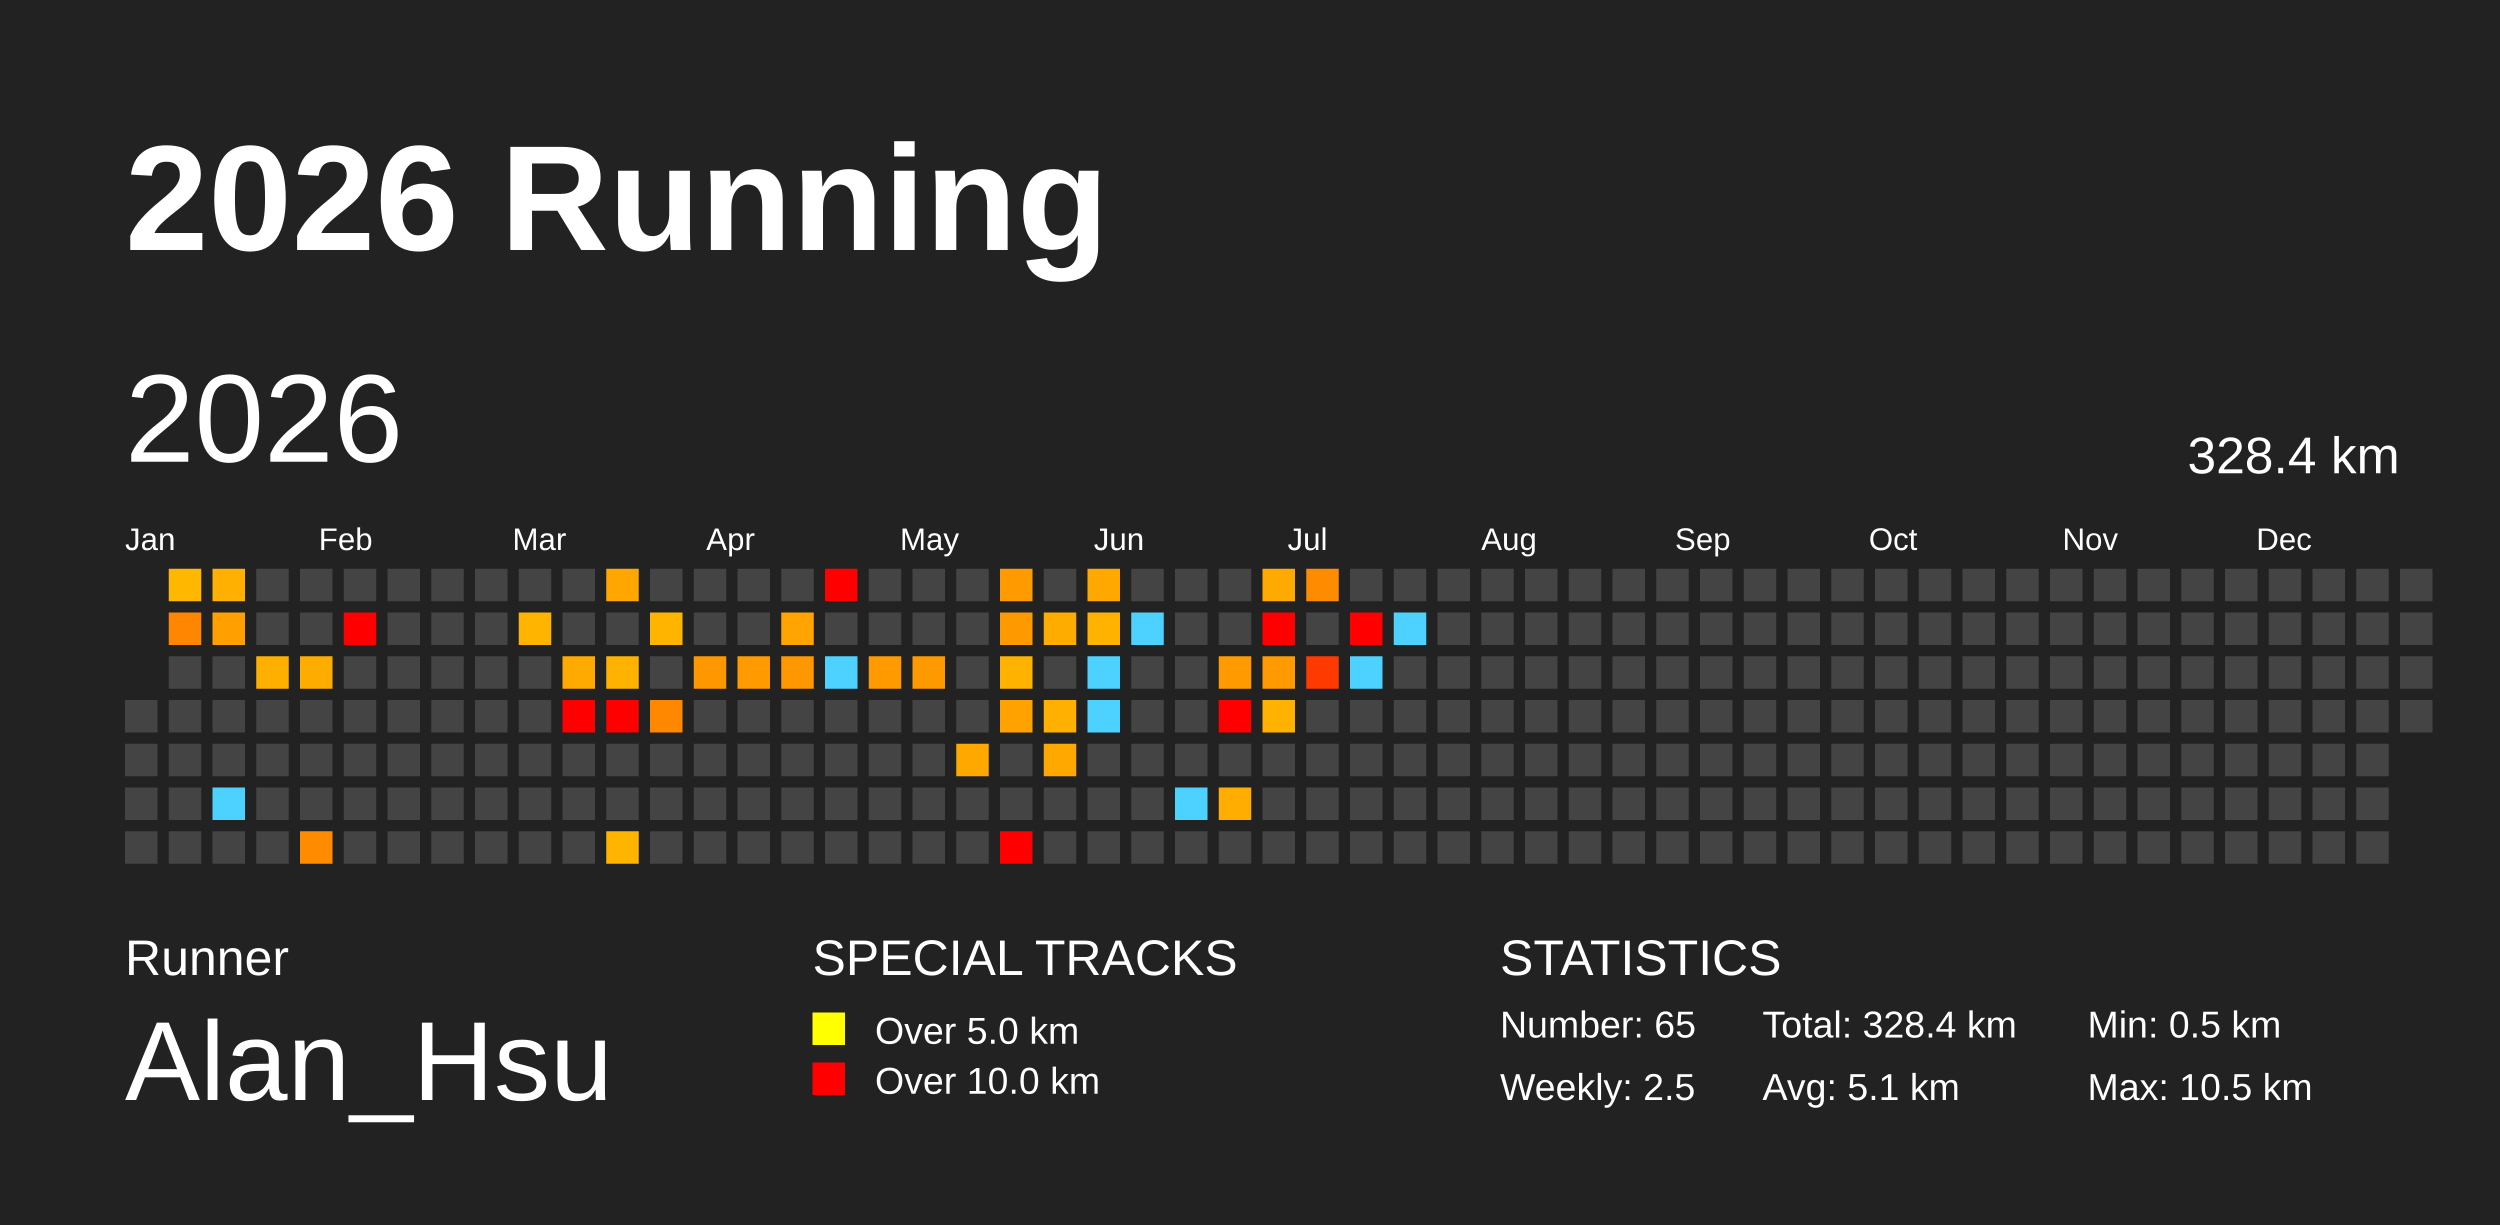
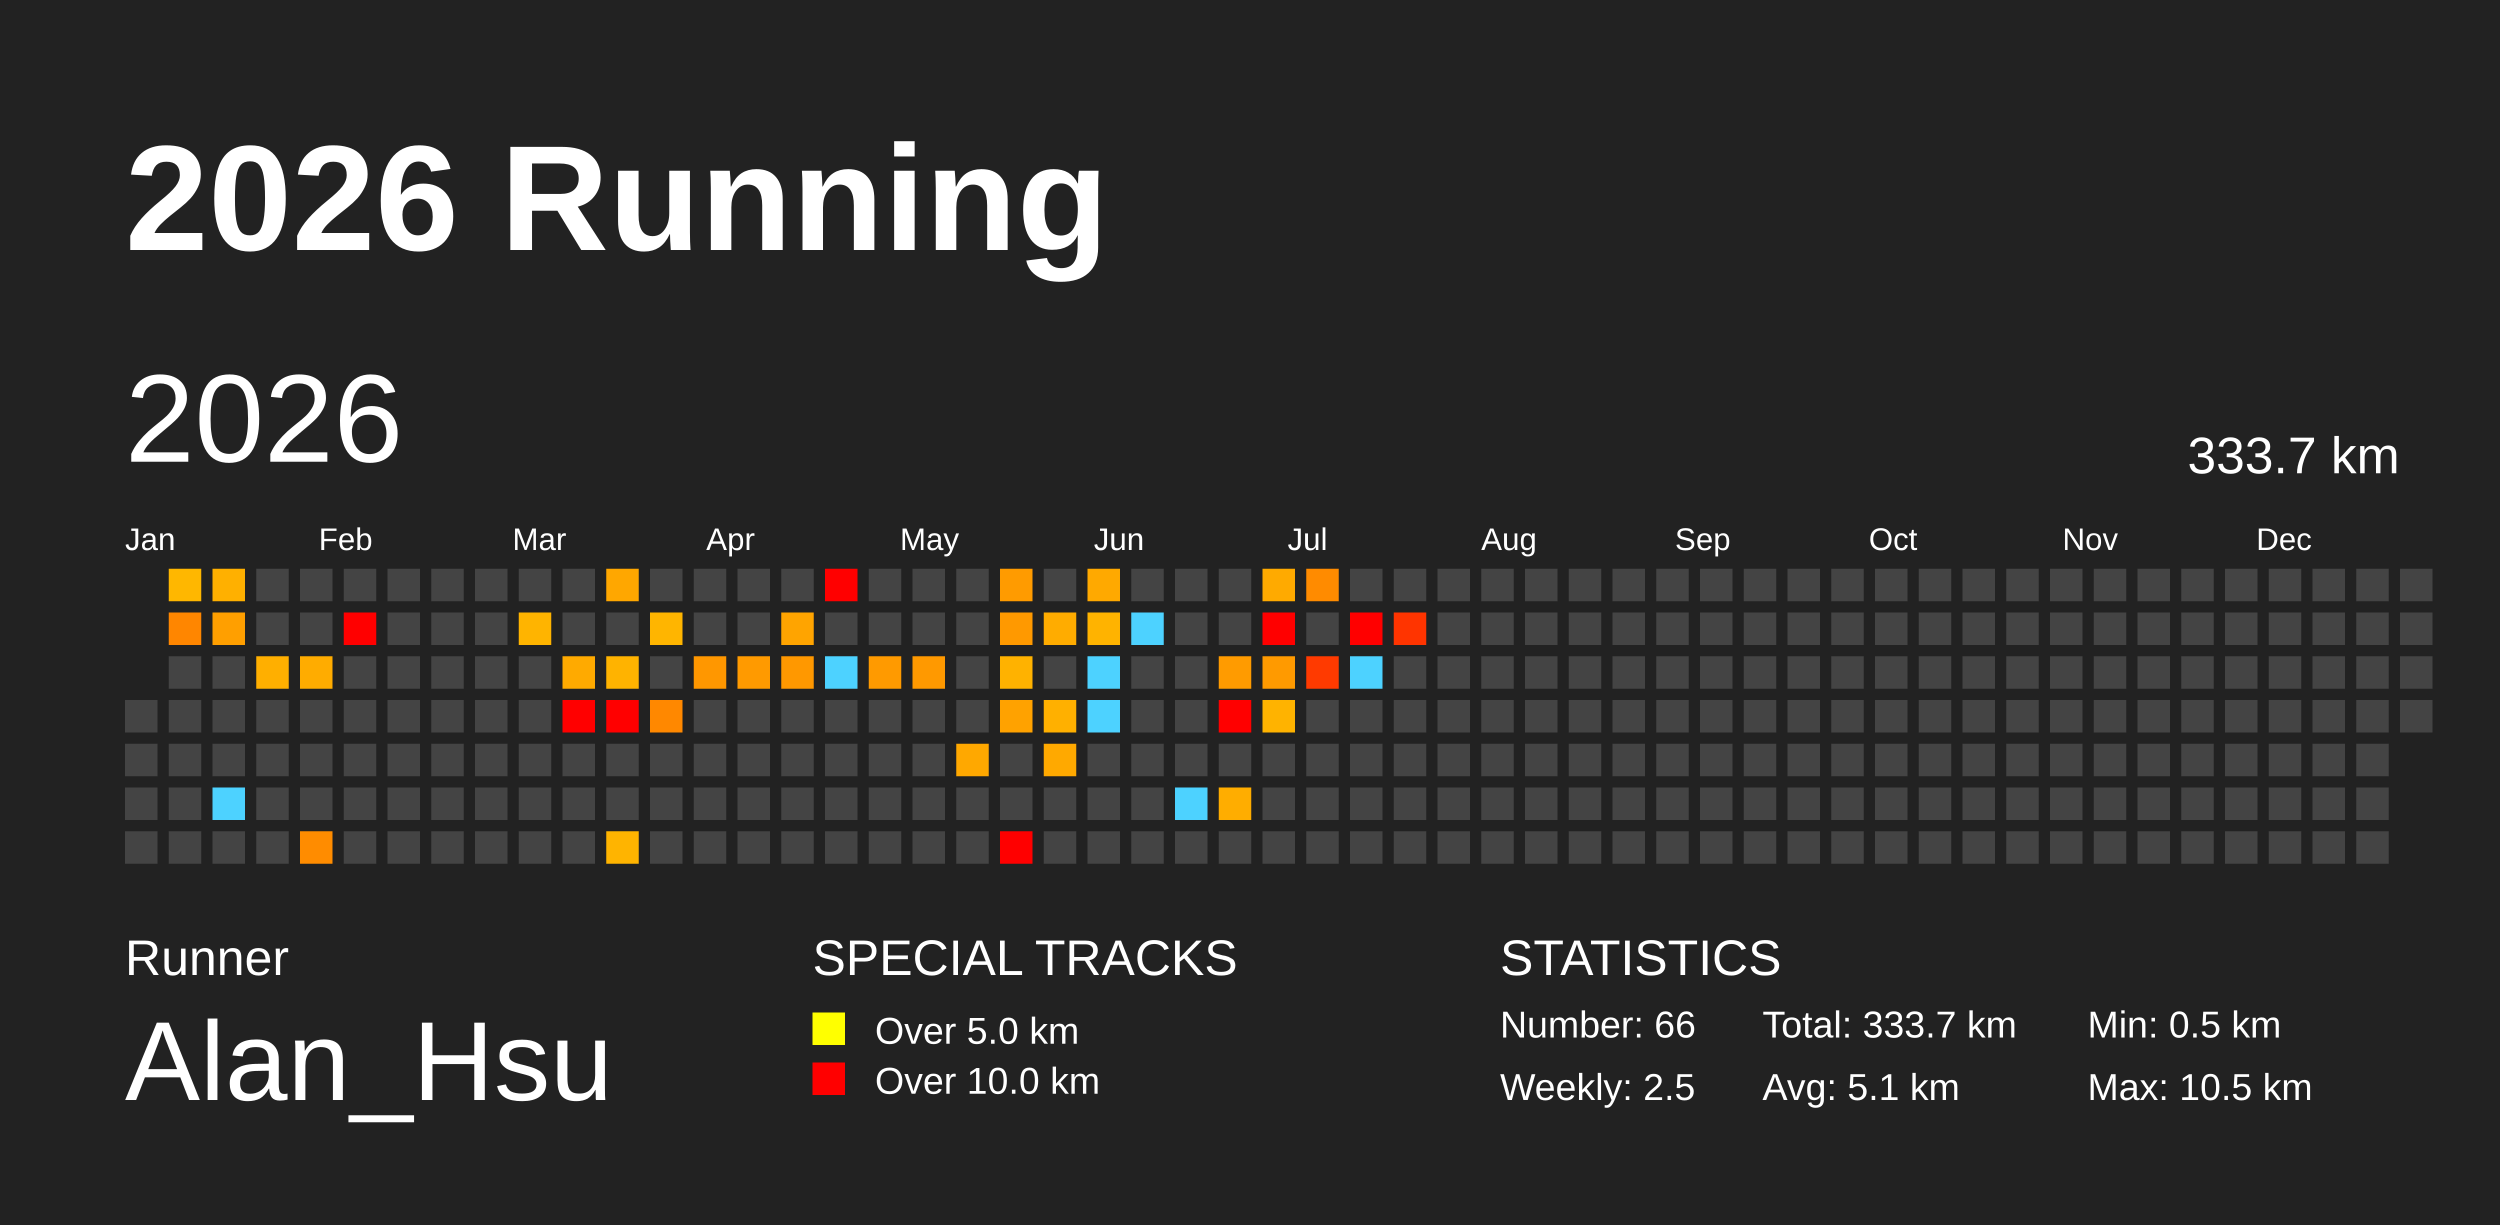
<svg xmlns="http://www.w3.org/2000/svg" baseProfile="full" height="98mm" version="1.1" viewBox="0,0,200,98" width="200mm">
  <defs />
  <rect fill="#222222" height="98" width="200" x="0" y="0" />
  <text fill="#FFFFFF" style="font-size:12px; font-family:Arial; font-weight:bold;" x="10" y="20">2026 Running</text>
  <text fill="#FFFFFF" style="font-size:4px; font-family:Arial" x="10" y="78">Runner</text>
  <text fill="#FFFFFF" style="font-size:9px; font-family:Arial" x="10" y="88">Alan_Hsu</text>
  <text fill="#FFFFFF" style="font-size:4px; font-family:Arial" x="65" y="78">SPECIAL TRACKS</text>
  <rect fill="yellow" height="2.6" width="2.6" x="65" y="81" />
  <text fill="#FFFFFF" style="font-size:3px; font-family:Arial" x="70" y="83.5">Over 5.0 km</text>
  <rect fill="red" height="2.6" width="2.6" x="65" y="85" />
  <text fill="#FFFFFF" style="font-size:3px; font-family:Arial" x="70" y="87.5">Over 10.0 km</text>
  <text fill="#FFFFFF" style="font-size:4px; font-family:Arial" x="120" y="78">STATISTICS</text>
-   <text fill="#FFFFFF" style="font-size:3px; font-family:Arial" x="120" y="83">Number: 65</text>
+   <text fill="#FFFFFF" style="font-size:3px; font-family:Arial" x="120" y="83">Number: 66</text>
  <text fill="#FFFFFF" style="font-size:3px; font-family:Arial" x="120" y="88">Weekly: 2.5</text>
-   <text fill="#FFFFFF" style="font-size:3px; font-family:Arial" x="141" y="83">Total: 328.4 km</text>
+   <text fill="#FFFFFF" style="font-size:3px; font-family:Arial" x="141" y="83">Total: 333.7 km</text>
  <text fill="#FFFFFF" style="font-size:3px; font-family:Arial" x="141" y="88">Avg: 5.1 km</text>
  <text fill="#FFFFFF" style="font-size:3px; font-family:Arial" x="167" y="83">Min: 0.5 km</text>
  <text fill="#FFFFFF" style="font-size:3px; font-family:Arial" x="167" y="88">Max: 10.5 km</text>
  <text dominant-baseline="hanging" fill="#FFFFFF" style="font-size:10.0px; font-family:Arial;" x="10" y="30">2026</text>
-   <text dominant-baseline="hanging" fill="#FFFFFF" style="font-size:4.125px; font-family:Arial;" x="175" y="35">328.4 km</text>
+   <text dominant-baseline="hanging" fill="#FFFFFF" style="font-size:4.125px; font-family:Arial;" x="175" y="35">333.7 km</text>
  <text fill="#FFFFFF" style="font-size:2.5px; font-family:Arial" x="10.0" y="44">Jan</text>
  <text fill="#FFFFFF" style="font-size:2.5px; font-family:Arial" x="25.5" y="44">Feb</text>
  <text fill="#FFFFFF" style="font-size:2.5px; font-family:Arial" x="41.0" y="44">Mar</text>
  <text fill="#FFFFFF" style="font-size:2.5px; font-family:Arial" x="56.5" y="44">Apr</text>
  <text fill="#FFFFFF" style="font-size:2.5px; font-family:Arial" x="72.0" y="44">May</text>
  <text fill="#FFFFFF" style="font-size:2.5px; font-family:Arial" x="87.5" y="44">Jun</text>
  <text fill="#FFFFFF" style="font-size:2.5px; font-family:Arial" x="103.0" y="44">Jul</text>
  <text fill="#FFFFFF" style="font-size:2.5px; font-family:Arial" x="118.5" y="44">Aug</text>
  <text fill="#FFFFFF" style="font-size:2.5px; font-family:Arial" x="134.0" y="44">Sep</text>
  <text fill="#FFFFFF" style="font-size:2.5px; font-family:Arial" x="149.5" y="44">Oct</text>
  <text fill="#FFFFFF" style="font-size:2.5px; font-family:Arial" x="165.0" y="44">Nov</text>
  <text fill="#FFFFFF" style="font-size:2.5px; font-family:Arial" x="180.5" y="44">Dec</text>
  <rect fill="#444444" height="2.6" width="2.6" x="10.0" y="56.0" />
  <rect fill="#444444" height="2.6" width="2.6" x="10.0" y="59.5" />
  <rect fill="#444444" height="2.6" width="2.6" x="10.0" y="63.0" />
  <rect fill="#444444" height="2.6" width="2.6" x="10.0" y="66.5" />
  <rect fill="#ffb700" height="2.6" width="2.6" x="13.5" y="45.5" />
  <rect fill="#ff8600" height="2.6" width="2.6" x="13.5" y="49.0" />
  <rect fill="#444444" height="2.6" width="2.6" x="13.5" y="52.5" />
  <rect fill="#444444" height="2.6" width="2.6" x="13.5" y="56.0" />
  <rect fill="#444444" height="2.6" width="2.6" x="13.5" y="59.5" />
  <rect fill="#444444" height="2.6" width="2.6" x="13.5" y="63.0" />
  <rect fill="#444444" height="2.6" width="2.6" x="13.5" y="66.5" />
  <rect fill="#ffb000" height="2.6" width="2.6" x="17.0" y="45.5" />
  <rect fill="#ff9f00" height="2.6" width="2.6" x="17.0" y="49.0" />
  <rect fill="#444444" height="2.6" width="2.6" x="17.0" y="52.5" />
  <rect fill="#444444" height="2.6" width="2.6" x="17.0" y="56.0" />
  <rect fill="#444444" height="2.6" width="2.6" x="17.0" y="59.5" />
  <rect fill="#4dd2ff" height="2.6" width="2.6" x="17.0" y="63.0" />
  <rect fill="#444444" height="2.6" width="2.6" x="17.0" y="66.5" />
  <rect fill="#444444" height="2.6" width="2.6" x="20.5" y="45.5" />
  <rect fill="#444444" height="2.6" width="2.6" x="20.5" y="49.0" />
  <rect fill="#ffaf00" height="2.6" width="2.6" x="20.5" y="52.5" />
  <rect fill="#444444" height="2.6" width="2.6" x="20.5" y="56.0" />
  <rect fill="#444444" height="2.6" width="2.6" x="20.5" y="59.5" />
  <rect fill="#444444" height="2.6" width="2.6" x="20.5" y="63.0" />
  <rect fill="#444444" height="2.6" width="2.6" x="20.5" y="66.5" />
  <rect fill="#444444" height="2.6" width="2.6" x="24.0" y="45.5" />
  <rect fill="#444444" height="2.6" width="2.6" x="24.0" y="49.0" />
  <rect fill="#ffac00" height="2.6" width="2.6" x="24.0" y="52.5" />
  <rect fill="#444444" height="2.6" width="2.6" x="24.0" y="56.0" />
  <rect fill="#444444" height="2.6" width="2.6" x="24.0" y="59.5" />
  <rect fill="#444444" height="2.6" width="2.6" x="24.0" y="63.0" />
  <rect fill="#ff8c00" height="2.6" width="2.6" x="24.0" y="66.5" />
  <rect fill="#444444" height="2.6" width="2.6" x="27.5" y="45.5" />
  <rect fill="red" height="2.6" width="2.6" x="27.5" y="49.0" />
  <rect fill="#444444" height="2.6" width="2.6" x="27.5" y="52.5" />
  <rect fill="#444444" height="2.6" width="2.6" x="27.5" y="56.0" />
  <rect fill="#444444" height="2.6" width="2.6" x="27.5" y="59.5" />
  <rect fill="#444444" height="2.6" width="2.6" x="27.5" y="63.0" />
  <rect fill="#444444" height="2.6" width="2.6" x="27.5" y="66.5" />
  <rect fill="#444444" height="2.6" width="2.6" x="31.0" y="45.5" />
  <rect fill="#444444" height="2.6" width="2.6" x="31.0" y="49.0" />
  <rect fill="#444444" height="2.6" width="2.6" x="31.0" y="52.5" />
  <rect fill="#444444" height="2.6" width="2.6" x="31.0" y="56.0" />
  <rect fill="#444444" height="2.6" width="2.6" x="31.0" y="59.5" />
  <rect fill="#444444" height="2.6" width="2.6" x="31.0" y="63.0" />
  <rect fill="#444444" height="2.6" width="2.6" x="31.0" y="66.5" />
  <rect fill="#444444" height="2.6" width="2.6" x="34.5" y="45.5" />
  <rect fill="#444444" height="2.6" width="2.6" x="34.5" y="49.0" />
  <rect fill="#444444" height="2.6" width="2.6" x="34.5" y="52.5" />
  <rect fill="#444444" height="2.6" width="2.6" x="34.5" y="56.0" />
  <rect fill="#444444" height="2.6" width="2.6" x="34.5" y="59.5" />
  <rect fill="#444444" height="2.6" width="2.6" x="34.5" y="63.0" />
  <rect fill="#444444" height="2.6" width="2.6" x="34.5" y="66.5" />
  <rect fill="#444444" height="2.6" width="2.6" x="38.0" y="45.5" />
  <rect fill="#444444" height="2.6" width="2.6" x="38.0" y="49.0" />
  <rect fill="#444444" height="2.6" width="2.6" x="38.0" y="52.5" />
  <rect fill="#444444" height="2.6" width="2.6" x="38.0" y="56.0" />
  <rect fill="#444444" height="2.6" width="2.6" x="38.0" y="59.5" />
  <rect fill="#444444" height="2.6" width="2.6" x="38.0" y="63.0" />
  <rect fill="#444444" height="2.6" width="2.6" x="38.0" y="66.5" />
  <rect fill="#444444" height="2.6" width="2.6" x="41.5" y="45.5" />
  <rect fill="#ffb400" height="2.6" width="2.6" x="41.5" y="49.0" />
  <rect fill="#444444" height="2.6" width="2.6" x="41.5" y="52.5" />
  <rect fill="#444444" height="2.6" width="2.6" x="41.5" y="56.0" />
  <rect fill="#444444" height="2.6" width="2.6" x="41.5" y="59.5" />
  <rect fill="#444444" height="2.6" width="2.6" x="41.5" y="63.0" />
  <rect fill="#444444" height="2.6" width="2.6" x="41.5" y="66.5" />
  <rect fill="#444444" height="2.6" width="2.6" x="45.0" y="45.5" />
  <rect fill="#444444" height="2.6" width="2.6" x="45.0" y="49.0" />
  <rect fill="#ffaa00" height="2.6" width="2.6" x="45.0" y="52.5" />
  <rect fill="red" height="2.6" width="2.6" x="45.0" y="56.0" />
  <rect fill="#444444" height="2.6" width="2.6" x="45.0" y="59.5" />
  <rect fill="#444444" height="2.6" width="2.6" x="45.0" y="63.0" />
  <rect fill="#444444" height="2.6" width="2.6" x="45.0" y="66.5" />
  <rect fill="#ffa700" height="2.6" width="2.6" x="48.5" y="45.5" />
  <rect fill="#444444" height="2.6" width="2.6" x="48.5" y="49.0" />
  <rect fill="#ffb300" height="2.6" width="2.6" x="48.5" y="52.5" />
  <rect fill="red" height="2.6" width="2.6" x="48.5" y="56.0" />
  <rect fill="#444444" height="2.6" width="2.6" x="48.5" y="59.5" />
  <rect fill="#444444" height="2.6" width="2.6" x="48.5" y="63.0" />
  <rect fill="#ffb400" height="2.6" width="2.6" x="48.5" y="66.5" />
  <rect fill="#444444" height="2.6" width="2.6" x="52.0" y="45.5" />
  <rect fill="#ffb500" height="2.6" width="2.6" x="52.0" y="49.0" />
  <rect fill="#444444" height="2.6" width="2.6" x="52.0" y="52.5" />
  <rect fill="#ff8800" height="2.6" width="2.6" x="52.0" y="56.0" />
  <rect fill="#444444" height="2.6" width="2.6" x="52.0" y="59.5" />
  <rect fill="#444444" height="2.6" width="2.6" x="52.0" y="63.0" />
  <rect fill="#444444" height="2.6" width="2.6" x="52.0" y="66.5" />
  <rect fill="#444444" height="2.6" width="2.6" x="55.5" y="45.5" />
  <rect fill="#444444" height="2.6" width="2.6" x="55.5" y="49.0" />
  <rect fill="#ff9700" height="2.6" width="2.6" x="55.5" y="52.5" />
  <rect fill="#444444" height="2.6" width="2.6" x="55.5" y="56.0" />
  <rect fill="#444444" height="2.6" width="2.6" x="55.5" y="59.5" />
  <rect fill="#444444" height="2.6" width="2.6" x="55.5" y="63.0" />
  <rect fill="#444444" height="2.6" width="2.6" x="55.5" y="66.5" />
  <rect fill="#444444" height="2.6" width="2.6" x="59.0" y="45.5" />
  <rect fill="#444444" height="2.6" width="2.6" x="59.0" y="49.0" />
  <rect fill="#ff9a00" height="2.6" width="2.6" x="59.0" y="52.5" />
  <rect fill="#444444" height="2.6" width="2.6" x="59.0" y="56.0" />
  <rect fill="#444444" height="2.6" width="2.6" x="59.0" y="59.5" />
  <rect fill="#444444" height="2.6" width="2.6" x="59.0" y="63.0" />
  <rect fill="#444444" height="2.6" width="2.6" x="59.0" y="66.5" />
  <rect fill="#444444" height="2.6" width="2.6" x="62.5" y="45.5" />
  <rect fill="#ffa400" height="2.6" width="2.6" x="62.5" y="49.0" />
  <rect fill="#ff9800" height="2.6" width="2.6" x="62.5" y="52.5" />
  <rect fill="#444444" height="2.6" width="2.6" x="62.5" y="56.0" />
  <rect fill="#444444" height="2.6" width="2.6" x="62.5" y="59.5" />
  <rect fill="#444444" height="2.6" width="2.6" x="62.5" y="63.0" />
  <rect fill="#444444" height="2.6" width="2.6" x="62.5" y="66.5" />
  <rect fill="red" height="2.6" width="2.6" x="66.0" y="45.5" />
  <rect fill="#444444" height="2.6" width="2.6" x="66.0" y="49.0" />
  <rect fill="#4dd2ff" height="2.6" width="2.6" x="66.0" y="52.5" />
  <rect fill="#444444" height="2.6" width="2.6" x="66.0" y="56.0" />
  <rect fill="#444444" height="2.6" width="2.6" x="66.0" y="59.5" />
  <rect fill="#444444" height="2.6" width="2.6" x="66.0" y="63.0" />
  <rect fill="#444444" height="2.6" width="2.6" x="66.0" y="66.5" />
  <rect fill="#444444" height="2.6" width="2.6" x="69.5" y="45.5" />
  <rect fill="#444444" height="2.6" width="2.6" x="69.5" y="49.0" />
  <rect fill="#ff9a00" height="2.6" width="2.6" x="69.5" y="52.5" />
  <rect fill="#444444" height="2.6" width="2.6" x="69.5" y="56.0" />
  <rect fill="#444444" height="2.6" width="2.6" x="69.5" y="59.5" />
  <rect fill="#444444" height="2.6" width="2.6" x="69.5" y="63.0" />
  <rect fill="#444444" height="2.6" width="2.6" x="69.5" y="66.5" />
  <rect fill="#444444" height="2.6" width="2.6" x="73.0" y="45.5" />
  <rect fill="#444444" height="2.6" width="2.6" x="73.0" y="49.0" />
  <rect fill="#ff9900" height="2.6" width="2.6" x="73.0" y="52.5" />
  <rect fill="#444444" height="2.6" width="2.6" x="73.0" y="56.0" />
  <rect fill="#444444" height="2.6" width="2.6" x="73.0" y="59.5" />
  <rect fill="#444444" height="2.6" width="2.6" x="73.0" y="63.0" />
  <rect fill="#444444" height="2.6" width="2.6" x="73.0" y="66.5" />
  <rect fill="#444444" height="2.6" width="2.6" x="76.5" y="45.5" />
  <rect fill="#444444" height="2.6" width="2.6" x="76.5" y="49.0" />
  <rect fill="#444444" height="2.6" width="2.6" x="76.5" y="52.5" />
  <rect fill="#444444" height="2.6" width="2.6" x="76.5" y="56.0" />
  <rect fill="#ffa800" height="2.6" width="2.6" x="76.5" y="59.5" />
  <rect fill="#444444" height="2.6" width="2.6" x="76.5" y="63.0" />
  <rect fill="#444444" height="2.6" width="2.6" x="76.5" y="66.5" />
  <rect fill="#ff9b00" height="2.6" width="2.6" x="80.0" y="45.5" />
  <rect fill="#ff9900" height="2.6" width="2.6" x="80.0" y="49.0" />
  <rect fill="#ffb200" height="2.6" width="2.6" x="80.0" y="52.5" />
  <rect fill="#ffa200" height="2.6" width="2.6" x="80.0" y="56.0" />
  <rect fill="#444444" height="2.6" width="2.6" x="80.0" y="59.5" />
  <rect fill="#444444" height="2.6" width="2.6" x="80.0" y="63.0" />
  <rect fill="red" height="2.6" width="2.6" x="80.0" y="66.5" />
  <rect fill="#444444" height="2.6" width="2.6" x="83.5" y="45.5" />
  <rect fill="#ffac00" height="2.6" width="2.6" x="83.5" y="49.0" />
  <rect fill="#444444" height="2.6" width="2.6" x="83.5" y="52.5" />
  <rect fill="#ffb000" height="2.6" width="2.6" x="83.5" y="56.0" />
  <rect fill="#ffa900" height="2.6" width="2.6" x="83.5" y="59.5" />
  <rect fill="#444444" height="2.6" width="2.6" x="83.5" y="63.0" />
  <rect fill="#444444" height="2.6" width="2.6" x="83.5" y="66.5" />
  <rect fill="#ffa900" height="2.6" width="2.6" x="87.0" y="45.5" />
  <rect fill="#ffb300" height="2.6" width="2.6" x="87.0" y="49.0" />
  <rect fill="#4dd2ff" height="2.6" width="2.6" x="87.0" y="52.5" />
  <rect fill="#4dd2ff" height="2.6" width="2.6" x="87.0" y="56.0" />
  <rect fill="#444444" height="2.6" width="2.6" x="87.0" y="59.5" />
  <rect fill="#444444" height="2.6" width="2.6" x="87.0" y="63.0" />
  <rect fill="#444444" height="2.6" width="2.6" x="87.0" y="66.5" />
  <rect fill="#444444" height="2.6" width="2.6" x="90.5" y="45.5" />
  <rect fill="#4dd2ff" height="2.6" width="2.6" x="90.5" y="49.0" />
  <rect fill="#444444" height="2.6" width="2.6" x="90.5" y="52.5" />
  <rect fill="#444444" height="2.6" width="2.6" x="90.5" y="56.0" />
  <rect fill="#444444" height="2.6" width="2.6" x="90.5" y="59.5" />
  <rect fill="#444444" height="2.6" width="2.6" x="90.5" y="63.0" />
  <rect fill="#444444" height="2.6" width="2.6" x="90.5" y="66.5" />
  <rect fill="#444444" height="2.6" width="2.6" x="94.0" y="45.5" />
  <rect fill="#444444" height="2.6" width="2.6" x="94.0" y="49.0" />
  <rect fill="#444444" height="2.6" width="2.6" x="94.0" y="52.5" />
  <rect fill="#444444" height="2.6" width="2.6" x="94.0" y="56.0" />
  <rect fill="#444444" height="2.6" width="2.6" x="94.0" y="59.5" />
  <rect fill="#4dd2ff" height="2.6" width="2.6" x="94.0" y="63.0" />
  <rect fill="#444444" height="2.6" width="2.6" x="94.0" y="66.5" />
  <rect fill="#444444" height="2.6" width="2.6" x="97.5" y="45.5" />
  <rect fill="#444444" height="2.6" width="2.6" x="97.5" y="49.0" />
  <rect fill="#ff9b00" height="2.6" width="2.6" x="97.5" y="52.5" />
  <rect fill="red" height="2.6" width="2.6" x="97.5" y="56.0" />
  <rect fill="#444444" height="2.6" width="2.6" x="97.5" y="59.5" />
  <rect fill="#ffad00" height="2.6" width="2.6" x="97.5" y="63.0" />
  <rect fill="#444444" height="2.6" width="2.6" x="97.5" y="66.5" />
  <rect fill="#ffaa00" height="2.6" width="2.6" x="101.0" y="45.5" />
  <rect fill="red" height="2.6" width="2.6" x="101.0" y="49.0" />
  <rect fill="#ff9a00" height="2.6" width="2.6" x="101.0" y="52.5" />
  <rect fill="#ffb300" height="2.6" width="2.6" x="101.0" y="56.0" />
  <rect fill="#444444" height="2.6" width="2.6" x="101.0" y="59.5" />
  <rect fill="#444444" height="2.6" width="2.6" x="101.0" y="63.0" />
  <rect fill="#444444" height="2.6" width="2.6" x="101.0" y="66.5" />
  <rect fill="#ff8b00" height="2.6" width="2.6" x="104.5" y="45.5" />
  <rect fill="#444444" height="2.6" width="2.6" x="104.5" y="49.0" />
  <rect fill="#ff3a00" height="2.6" width="2.6" x="104.5" y="52.5" />
  <rect fill="#444444" height="2.6" width="2.6" x="104.5" y="56.0" />
  <rect fill="#444444" height="2.6" width="2.6" x="104.5" y="59.5" />
  <rect fill="#444444" height="2.6" width="2.6" x="104.5" y="63.0" />
  <rect fill="#444444" height="2.6" width="2.6" x="104.5" y="66.5" />
  <rect fill="#444444" height="2.6" width="2.6" x="108.0" y="45.5" />
  <rect fill="red" height="2.6" width="2.6" x="108.0" y="49.0" />
  <rect fill="#4dd2ff" height="2.6" width="2.6" x="108.0" y="52.5" />
  <rect fill="#444444" height="2.6" width="2.6" x="108.0" y="56.0" />
  <rect fill="#444444" height="2.6" width="2.6" x="108.0" y="59.5" />
  <rect fill="#444444" height="2.6" width="2.6" x="108.0" y="63.0" />
  <rect fill="#444444" height="2.6" width="2.6" x="108.0" y="66.5" />
  <rect fill="#444444" height="2.6" width="2.6" x="111.5" y="45.5" />
-   <rect fill="#4dd2ff" height="2.6" width="2.6" x="111.5" y="49.0" />
+   <rect fill="#ff3400" height="2.6" width="2.6" x="111.5" y="49.0" />
  <rect fill="#444444" height="2.6" width="2.6" x="111.5" y="52.5" />
  <rect fill="#444444" height="2.6" width="2.6" x="111.5" y="56.0" />
  <rect fill="#444444" height="2.6" width="2.6" x="111.5" y="59.5" />
  <rect fill="#444444" height="2.6" width="2.6" x="111.5" y="63.0" />
  <rect fill="#444444" height="2.6" width="2.6" x="111.5" y="66.5" />
  <rect fill="#444444" height="2.6" width="2.6" x="115.0" y="45.5" />
  <rect fill="#444444" height="2.6" width="2.6" x="115.0" y="49.0" />
  <rect fill="#444444" height="2.6" width="2.6" x="115.0" y="52.5" />
  <rect fill="#444444" height="2.6" width="2.6" x="115.0" y="56.0" />
  <rect fill="#444444" height="2.6" width="2.6" x="115.0" y="59.5" />
  <rect fill="#444444" height="2.6" width="2.6" x="115.0" y="63.0" />
  <rect fill="#444444" height="2.6" width="2.6" x="115.0" y="66.5" />
  <rect fill="#444444" height="2.6" width="2.6" x="118.5" y="45.5" />
  <rect fill="#444444" height="2.6" width="2.6" x="118.5" y="49.0" />
  <rect fill="#444444" height="2.6" width="2.6" x="118.5" y="52.5" />
  <rect fill="#444444" height="2.6" width="2.6" x="118.5" y="56.0" />
  <rect fill="#444444" height="2.6" width="2.6" x="118.5" y="59.5" />
  <rect fill="#444444" height="2.6" width="2.6" x="118.5" y="63.0" />
  <rect fill="#444444" height="2.6" width="2.6" x="118.5" y="66.5" />
  <rect fill="#444444" height="2.6" width="2.6" x="122.0" y="45.5" />
  <rect fill="#444444" height="2.6" width="2.6" x="122.0" y="49.0" />
  <rect fill="#444444" height="2.6" width="2.6" x="122.0" y="52.5" />
  <rect fill="#444444" height="2.6" width="2.6" x="122.0" y="56.0" />
  <rect fill="#444444" height="2.6" width="2.6" x="122.0" y="59.5" />
  <rect fill="#444444" height="2.6" width="2.6" x="122.0" y="63.0" />
  <rect fill="#444444" height="2.6" width="2.6" x="122.0" y="66.5" />
  <rect fill="#444444" height="2.6" width="2.6" x="125.5" y="45.5" />
  <rect fill="#444444" height="2.6" width="2.6" x="125.5" y="49.0" />
  <rect fill="#444444" height="2.6" width="2.6" x="125.5" y="52.5" />
  <rect fill="#444444" height="2.6" width="2.6" x="125.5" y="56.0" />
  <rect fill="#444444" height="2.6" width="2.6" x="125.5" y="59.5" />
  <rect fill="#444444" height="2.6" width="2.6" x="125.5" y="63.0" />
  <rect fill="#444444" height="2.6" width="2.6" x="125.5" y="66.5" />
  <rect fill="#444444" height="2.6" width="2.6" x="129.0" y="45.5" />
  <rect fill="#444444" height="2.6" width="2.6" x="129.0" y="49.0" />
  <rect fill="#444444" height="2.6" width="2.6" x="129.0" y="52.5" />
  <rect fill="#444444" height="2.6" width="2.6" x="129.0" y="56.0" />
  <rect fill="#444444" height="2.6" width="2.6" x="129.0" y="59.5" />
  <rect fill="#444444" height="2.6" width="2.6" x="129.0" y="63.0" />
  <rect fill="#444444" height="2.6" width="2.6" x="129.0" y="66.5" />
  <rect fill="#444444" height="2.6" width="2.6" x="132.5" y="45.5" />
  <rect fill="#444444" height="2.6" width="2.6" x="132.5" y="49.0" />
  <rect fill="#444444" height="2.6" width="2.6" x="132.5" y="52.5" />
  <rect fill="#444444" height="2.6" width="2.6" x="132.5" y="56.0" />
  <rect fill="#444444" height="2.6" width="2.6" x="132.5" y="59.5" />
  <rect fill="#444444" height="2.6" width="2.6" x="132.5" y="63.0" />
  <rect fill="#444444" height="2.6" width="2.6" x="132.5" y="66.5" />
  <rect fill="#444444" height="2.6" width="2.6" x="136.0" y="45.5" />
  <rect fill="#444444" height="2.6" width="2.6" x="136.0" y="49.0" />
  <rect fill="#444444" height="2.6" width="2.6" x="136.0" y="52.5" />
  <rect fill="#444444" height="2.6" width="2.6" x="136.0" y="56.0" />
  <rect fill="#444444" height="2.6" width="2.6" x="136.0" y="59.5" />
  <rect fill="#444444" height="2.6" width="2.6" x="136.0" y="63.0" />
  <rect fill="#444444" height="2.6" width="2.6" x="136.0" y="66.5" />
  <rect fill="#444444" height="2.6" width="2.6" x="139.5" y="45.5" />
  <rect fill="#444444" height="2.6" width="2.6" x="139.5" y="49.0" />
  <rect fill="#444444" height="2.6" width="2.6" x="139.5" y="52.5" />
  <rect fill="#444444" height="2.6" width="2.6" x="139.5" y="56.0" />
  <rect fill="#444444" height="2.6" width="2.6" x="139.5" y="59.5" />
  <rect fill="#444444" height="2.6" width="2.6" x="139.5" y="63.0" />
  <rect fill="#444444" height="2.6" width="2.6" x="139.5" y="66.5" />
  <rect fill="#444444" height="2.6" width="2.6" x="143.0" y="45.5" />
  <rect fill="#444444" height="2.6" width="2.6" x="143.0" y="49.0" />
  <rect fill="#444444" height="2.6" width="2.6" x="143.0" y="52.5" />
  <rect fill="#444444" height="2.6" width="2.6" x="143.0" y="56.0" />
  <rect fill="#444444" height="2.6" width="2.6" x="143.0" y="59.5" />
  <rect fill="#444444" height="2.6" width="2.6" x="143.0" y="63.0" />
  <rect fill="#444444" height="2.6" width="2.6" x="143.0" y="66.5" />
  <rect fill="#444444" height="2.6" width="2.6" x="146.5" y="45.5" />
  <rect fill="#444444" height="2.6" width="2.6" x="146.5" y="49.0" />
  <rect fill="#444444" height="2.6" width="2.6" x="146.5" y="52.5" />
  <rect fill="#444444" height="2.6" width="2.6" x="146.5" y="56.0" />
  <rect fill="#444444" height="2.6" width="2.6" x="146.5" y="59.5" />
  <rect fill="#444444" height="2.6" width="2.6" x="146.5" y="63.0" />
  <rect fill="#444444" height="2.6" width="2.6" x="146.5" y="66.5" />
  <rect fill="#444444" height="2.6" width="2.6" x="150.0" y="45.5" />
  <rect fill="#444444" height="2.6" width="2.6" x="150.0" y="49.0" />
  <rect fill="#444444" height="2.6" width="2.6" x="150.0" y="52.5" />
  <rect fill="#444444" height="2.6" width="2.6" x="150.0" y="56.0" />
  <rect fill="#444444" height="2.6" width="2.6" x="150.0" y="59.5" />
  <rect fill="#444444" height="2.6" width="2.6" x="150.0" y="63.0" />
  <rect fill="#444444" height="2.6" width="2.6" x="150.0" y="66.5" />
  <rect fill="#444444" height="2.6" width="2.6" x="153.5" y="45.5" />
  <rect fill="#444444" height="2.6" width="2.6" x="153.5" y="49.0" />
  <rect fill="#444444" height="2.6" width="2.6" x="153.5" y="52.5" />
  <rect fill="#444444" height="2.6" width="2.6" x="153.5" y="56.0" />
  <rect fill="#444444" height="2.6" width="2.6" x="153.5" y="59.5" />
  <rect fill="#444444" height="2.6" width="2.6" x="153.5" y="63.0" />
  <rect fill="#444444" height="2.6" width="2.6" x="153.5" y="66.5" />
  <rect fill="#444444" height="2.6" width="2.6" x="157.0" y="45.5" />
  <rect fill="#444444" height="2.6" width="2.6" x="157.0" y="49.0" />
  <rect fill="#444444" height="2.6" width="2.6" x="157.0" y="52.5" />
  <rect fill="#444444" height="2.6" width="2.6" x="157.0" y="56.0" />
  <rect fill="#444444" height="2.6" width="2.6" x="157.0" y="59.5" />
  <rect fill="#444444" height="2.6" width="2.6" x="157.0" y="63.0" />
  <rect fill="#444444" height="2.6" width="2.6" x="157.0" y="66.5" />
  <rect fill="#444444" height="2.6" width="2.6" x="160.5" y="45.5" />
  <rect fill="#444444" height="2.6" width="2.6" x="160.5" y="49.0" />
  <rect fill="#444444" height="2.6" width="2.6" x="160.5" y="52.5" />
  <rect fill="#444444" height="2.6" width="2.6" x="160.5" y="56.0" />
  <rect fill="#444444" height="2.6" width="2.6" x="160.5" y="59.5" />
  <rect fill="#444444" height="2.6" width="2.6" x="160.5" y="63.0" />
  <rect fill="#444444" height="2.6" width="2.6" x="160.5" y="66.5" />
  <rect fill="#444444" height="2.6" width="2.6" x="164.0" y="45.5" />
  <rect fill="#444444" height="2.6" width="2.6" x="164.0" y="49.0" />
  <rect fill="#444444" height="2.6" width="2.6" x="164.0" y="52.5" />
  <rect fill="#444444" height="2.6" width="2.6" x="164.0" y="56.0" />
  <rect fill="#444444" height="2.6" width="2.6" x="164.0" y="59.5" />
  <rect fill="#444444" height="2.6" width="2.6" x="164.0" y="63.0" />
  <rect fill="#444444" height="2.6" width="2.6" x="164.0" y="66.5" />
  <rect fill="#444444" height="2.6" width="2.6" x="167.5" y="45.5" />
  <rect fill="#444444" height="2.6" width="2.6" x="167.5" y="49.0" />
  <rect fill="#444444" height="2.6" width="2.6" x="167.5" y="52.5" />
  <rect fill="#444444" height="2.6" width="2.6" x="167.5" y="56.0" />
  <rect fill="#444444" height="2.6" width="2.6" x="167.5" y="59.5" />
  <rect fill="#444444" height="2.6" width="2.6" x="167.5" y="63.0" />
  <rect fill="#444444" height="2.6" width="2.6" x="167.5" y="66.5" />
  <rect fill="#444444" height="2.6" width="2.6" x="171.0" y="45.5" />
  <rect fill="#444444" height="2.6" width="2.6" x="171.0" y="49.0" />
  <rect fill="#444444" height="2.6" width="2.6" x="171.0" y="52.5" />
  <rect fill="#444444" height="2.6" width="2.6" x="171.0" y="56.0" />
  <rect fill="#444444" height="2.6" width="2.6" x="171.0" y="59.5" />
  <rect fill="#444444" height="2.6" width="2.6" x="171.0" y="63.0" />
  <rect fill="#444444" height="2.6" width="2.6" x="171.0" y="66.5" />
  <rect fill="#444444" height="2.6" width="2.6" x="174.5" y="45.5" />
  <rect fill="#444444" height="2.6" width="2.6" x="174.5" y="49.0" />
  <rect fill="#444444" height="2.6" width="2.6" x="174.5" y="52.5" />
  <rect fill="#444444" height="2.6" width="2.6" x="174.5" y="56.0" />
  <rect fill="#444444" height="2.6" width="2.6" x="174.5" y="59.5" />
  <rect fill="#444444" height="2.6" width="2.6" x="174.5" y="63.0" />
  <rect fill="#444444" height="2.6" width="2.6" x="174.5" y="66.5" />
  <rect fill="#444444" height="2.6" width="2.6" x="178.0" y="45.5" />
  <rect fill="#444444" height="2.6" width="2.6" x="178.0" y="49.0" />
  <rect fill="#444444" height="2.6" width="2.6" x="178.0" y="52.5" />
  <rect fill="#444444" height="2.6" width="2.6" x="178.0" y="56.0" />
  <rect fill="#444444" height="2.6" width="2.6" x="178.0" y="59.5" />
  <rect fill="#444444" height="2.6" width="2.6" x="178.0" y="63.0" />
  <rect fill="#444444" height="2.6" width="2.6" x="178.0" y="66.5" />
  <rect fill="#444444" height="2.6" width="2.6" x="181.5" y="45.5" />
  <rect fill="#444444" height="2.6" width="2.6" x="181.5" y="49.0" />
  <rect fill="#444444" height="2.6" width="2.6" x="181.5" y="52.5" />
  <rect fill="#444444" height="2.6" width="2.6" x="181.5" y="56.0" />
  <rect fill="#444444" height="2.6" width="2.6" x="181.5" y="59.5" />
  <rect fill="#444444" height="2.6" width="2.6" x="181.5" y="63.0" />
  <rect fill="#444444" height="2.6" width="2.6" x="181.5" y="66.5" />
  <rect fill="#444444" height="2.6" width="2.6" x="185.0" y="45.5" />
  <rect fill="#444444" height="2.6" width="2.6" x="185.0" y="49.0" />
  <rect fill="#444444" height="2.6" width="2.6" x="185.0" y="52.5" />
  <rect fill="#444444" height="2.6" width="2.6" x="185.0" y="56.0" />
  <rect fill="#444444" height="2.6" width="2.6" x="185.0" y="59.5" />
  <rect fill="#444444" height="2.6" width="2.6" x="185.0" y="63.0" />
  <rect fill="#444444" height="2.6" width="2.6" x="185.0" y="66.5" />
  <rect fill="#444444" height="2.6" width="2.6" x="188.5" y="45.5" />
  <rect fill="#444444" height="2.6" width="2.6" x="188.5" y="49.0" />
  <rect fill="#444444" height="2.6" width="2.6" x="188.5" y="52.5" />
  <rect fill="#444444" height="2.6" width="2.6" x="188.5" y="56.0" />
  <rect fill="#444444" height="2.6" width="2.6" x="188.5" y="59.5" />
  <rect fill="#444444" height="2.6" width="2.6" x="188.5" y="63.0" />
  <rect fill="#444444" height="2.6" width="2.6" x="188.5" y="66.5" />
  <rect fill="#444444" height="2.6" width="2.6" x="192.0" y="45.5" />
  <rect fill="#444444" height="2.6" width="2.6" x="192.0" y="49.0" />
  <rect fill="#444444" height="2.6" width="2.6" x="192.0" y="52.5" />
  <rect fill="#444444" height="2.6" width="2.6" x="192.0" y="56.0" />
</svg>
